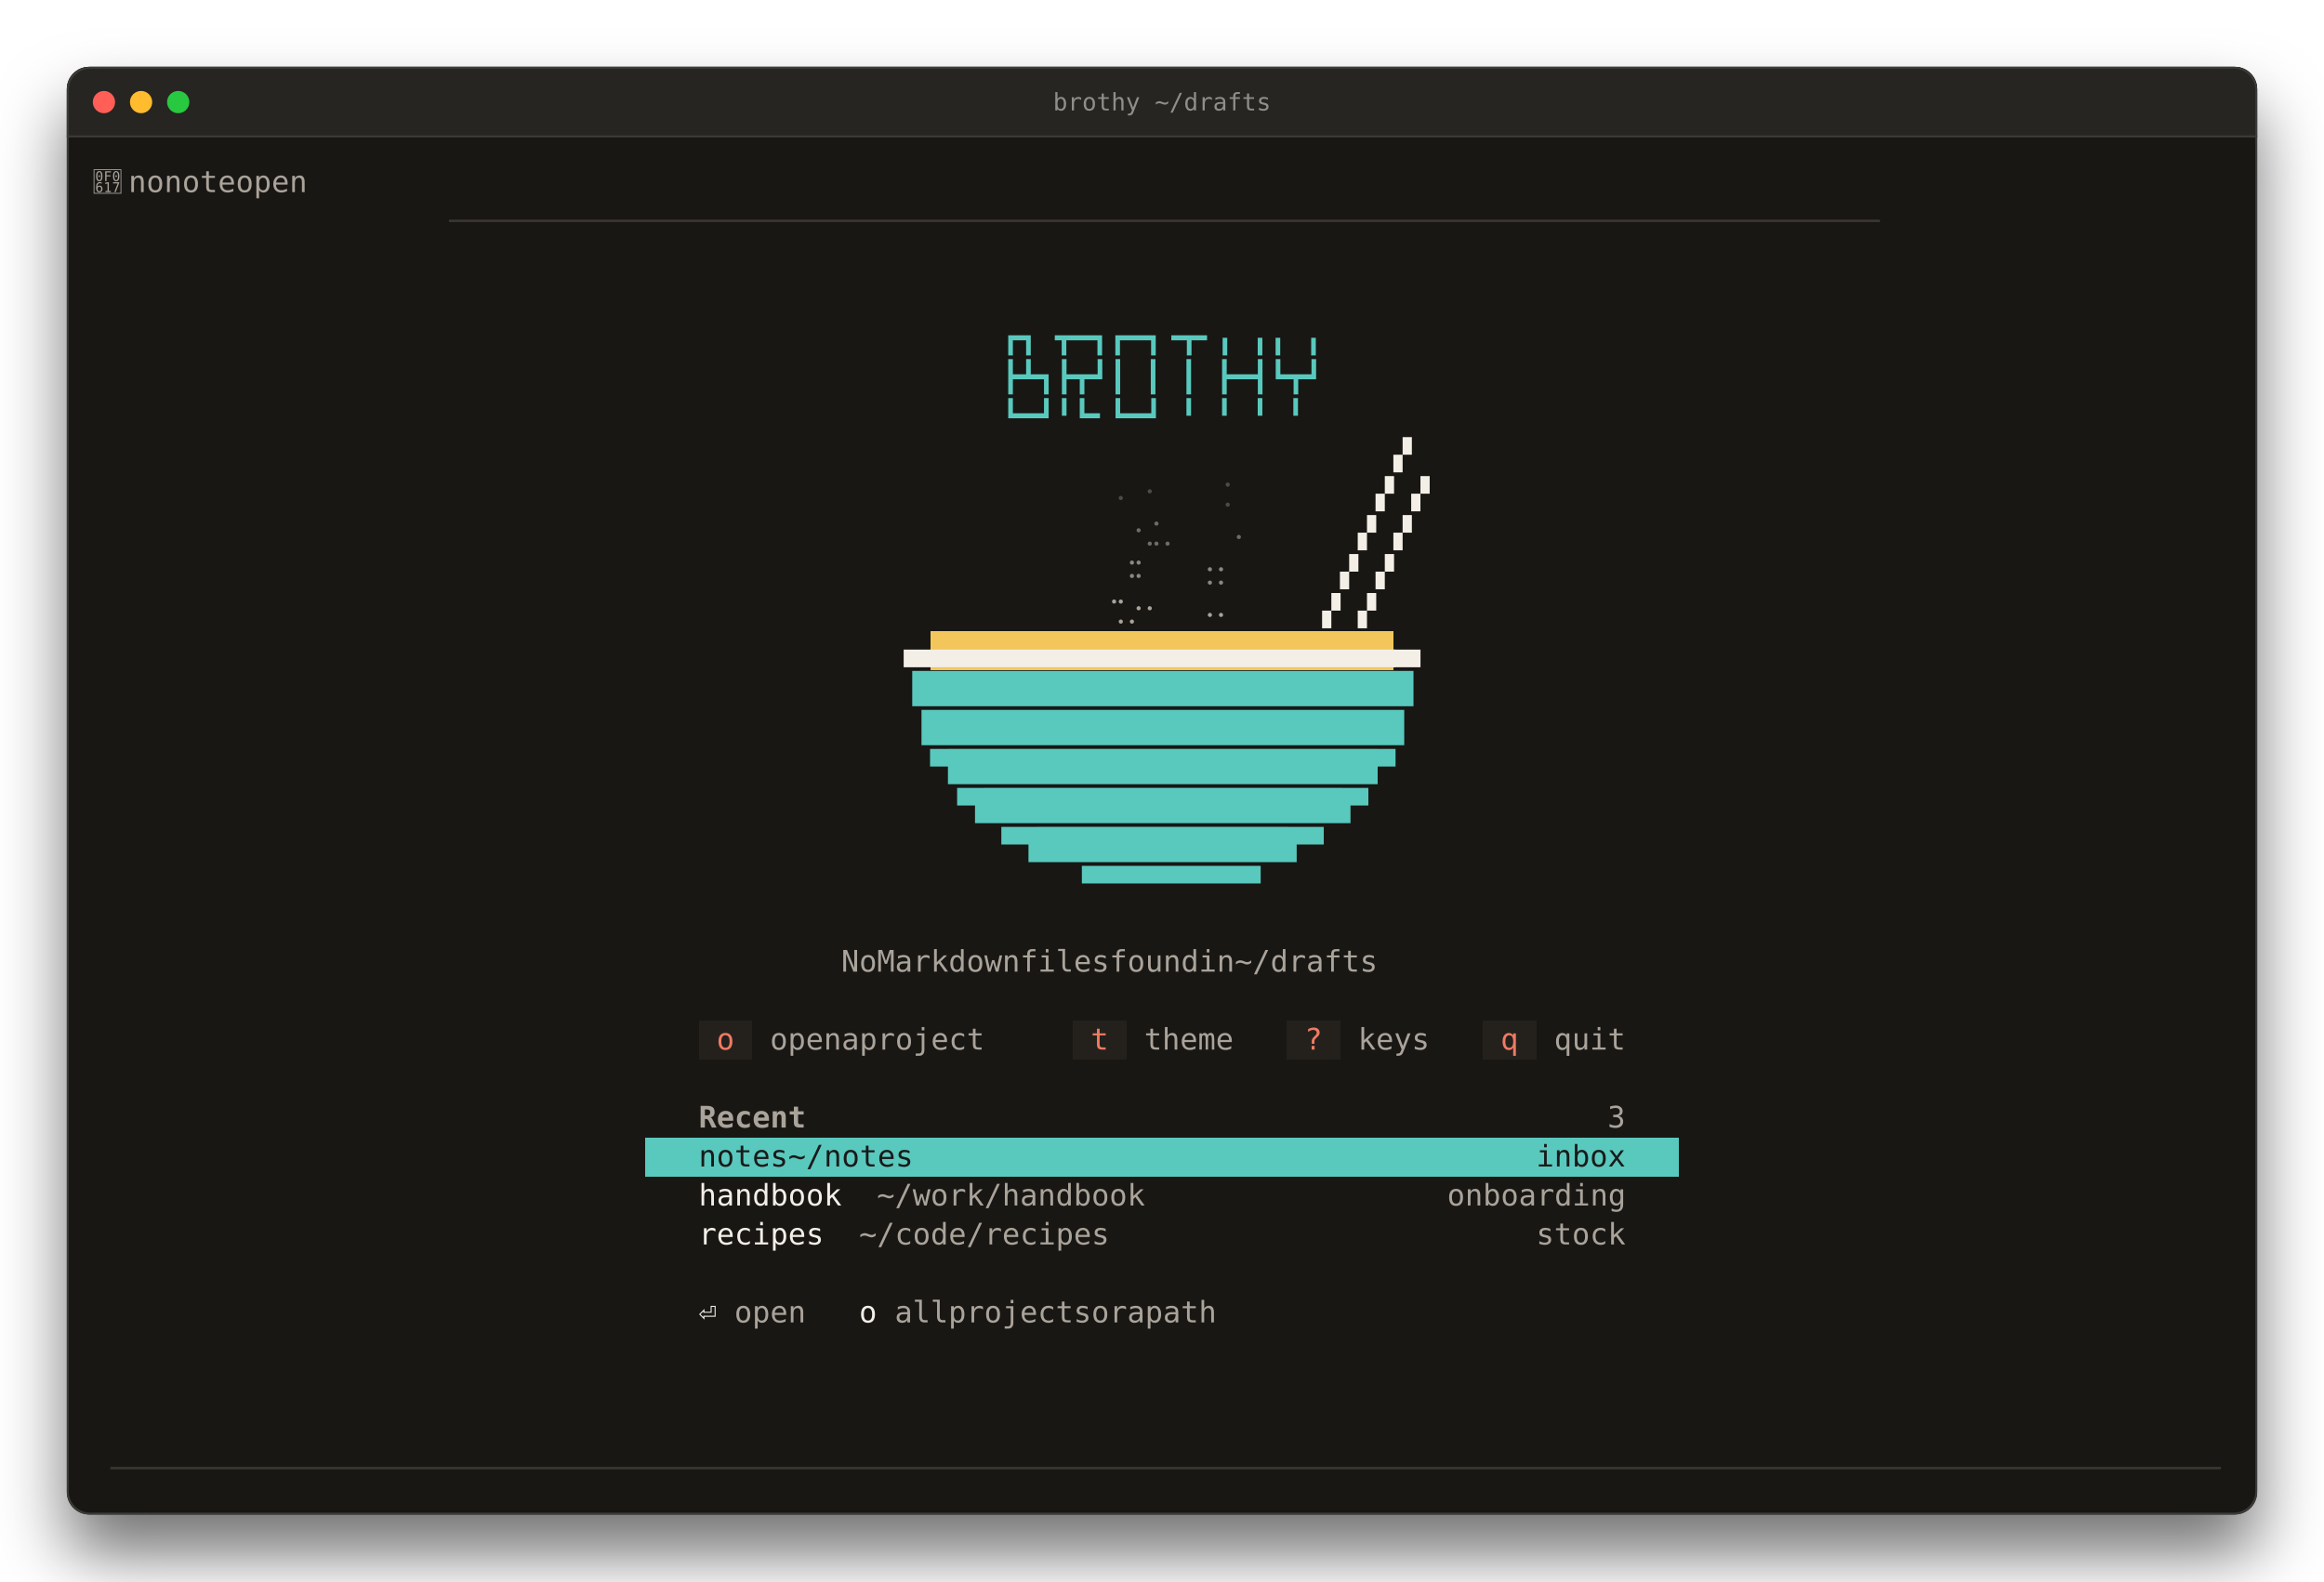
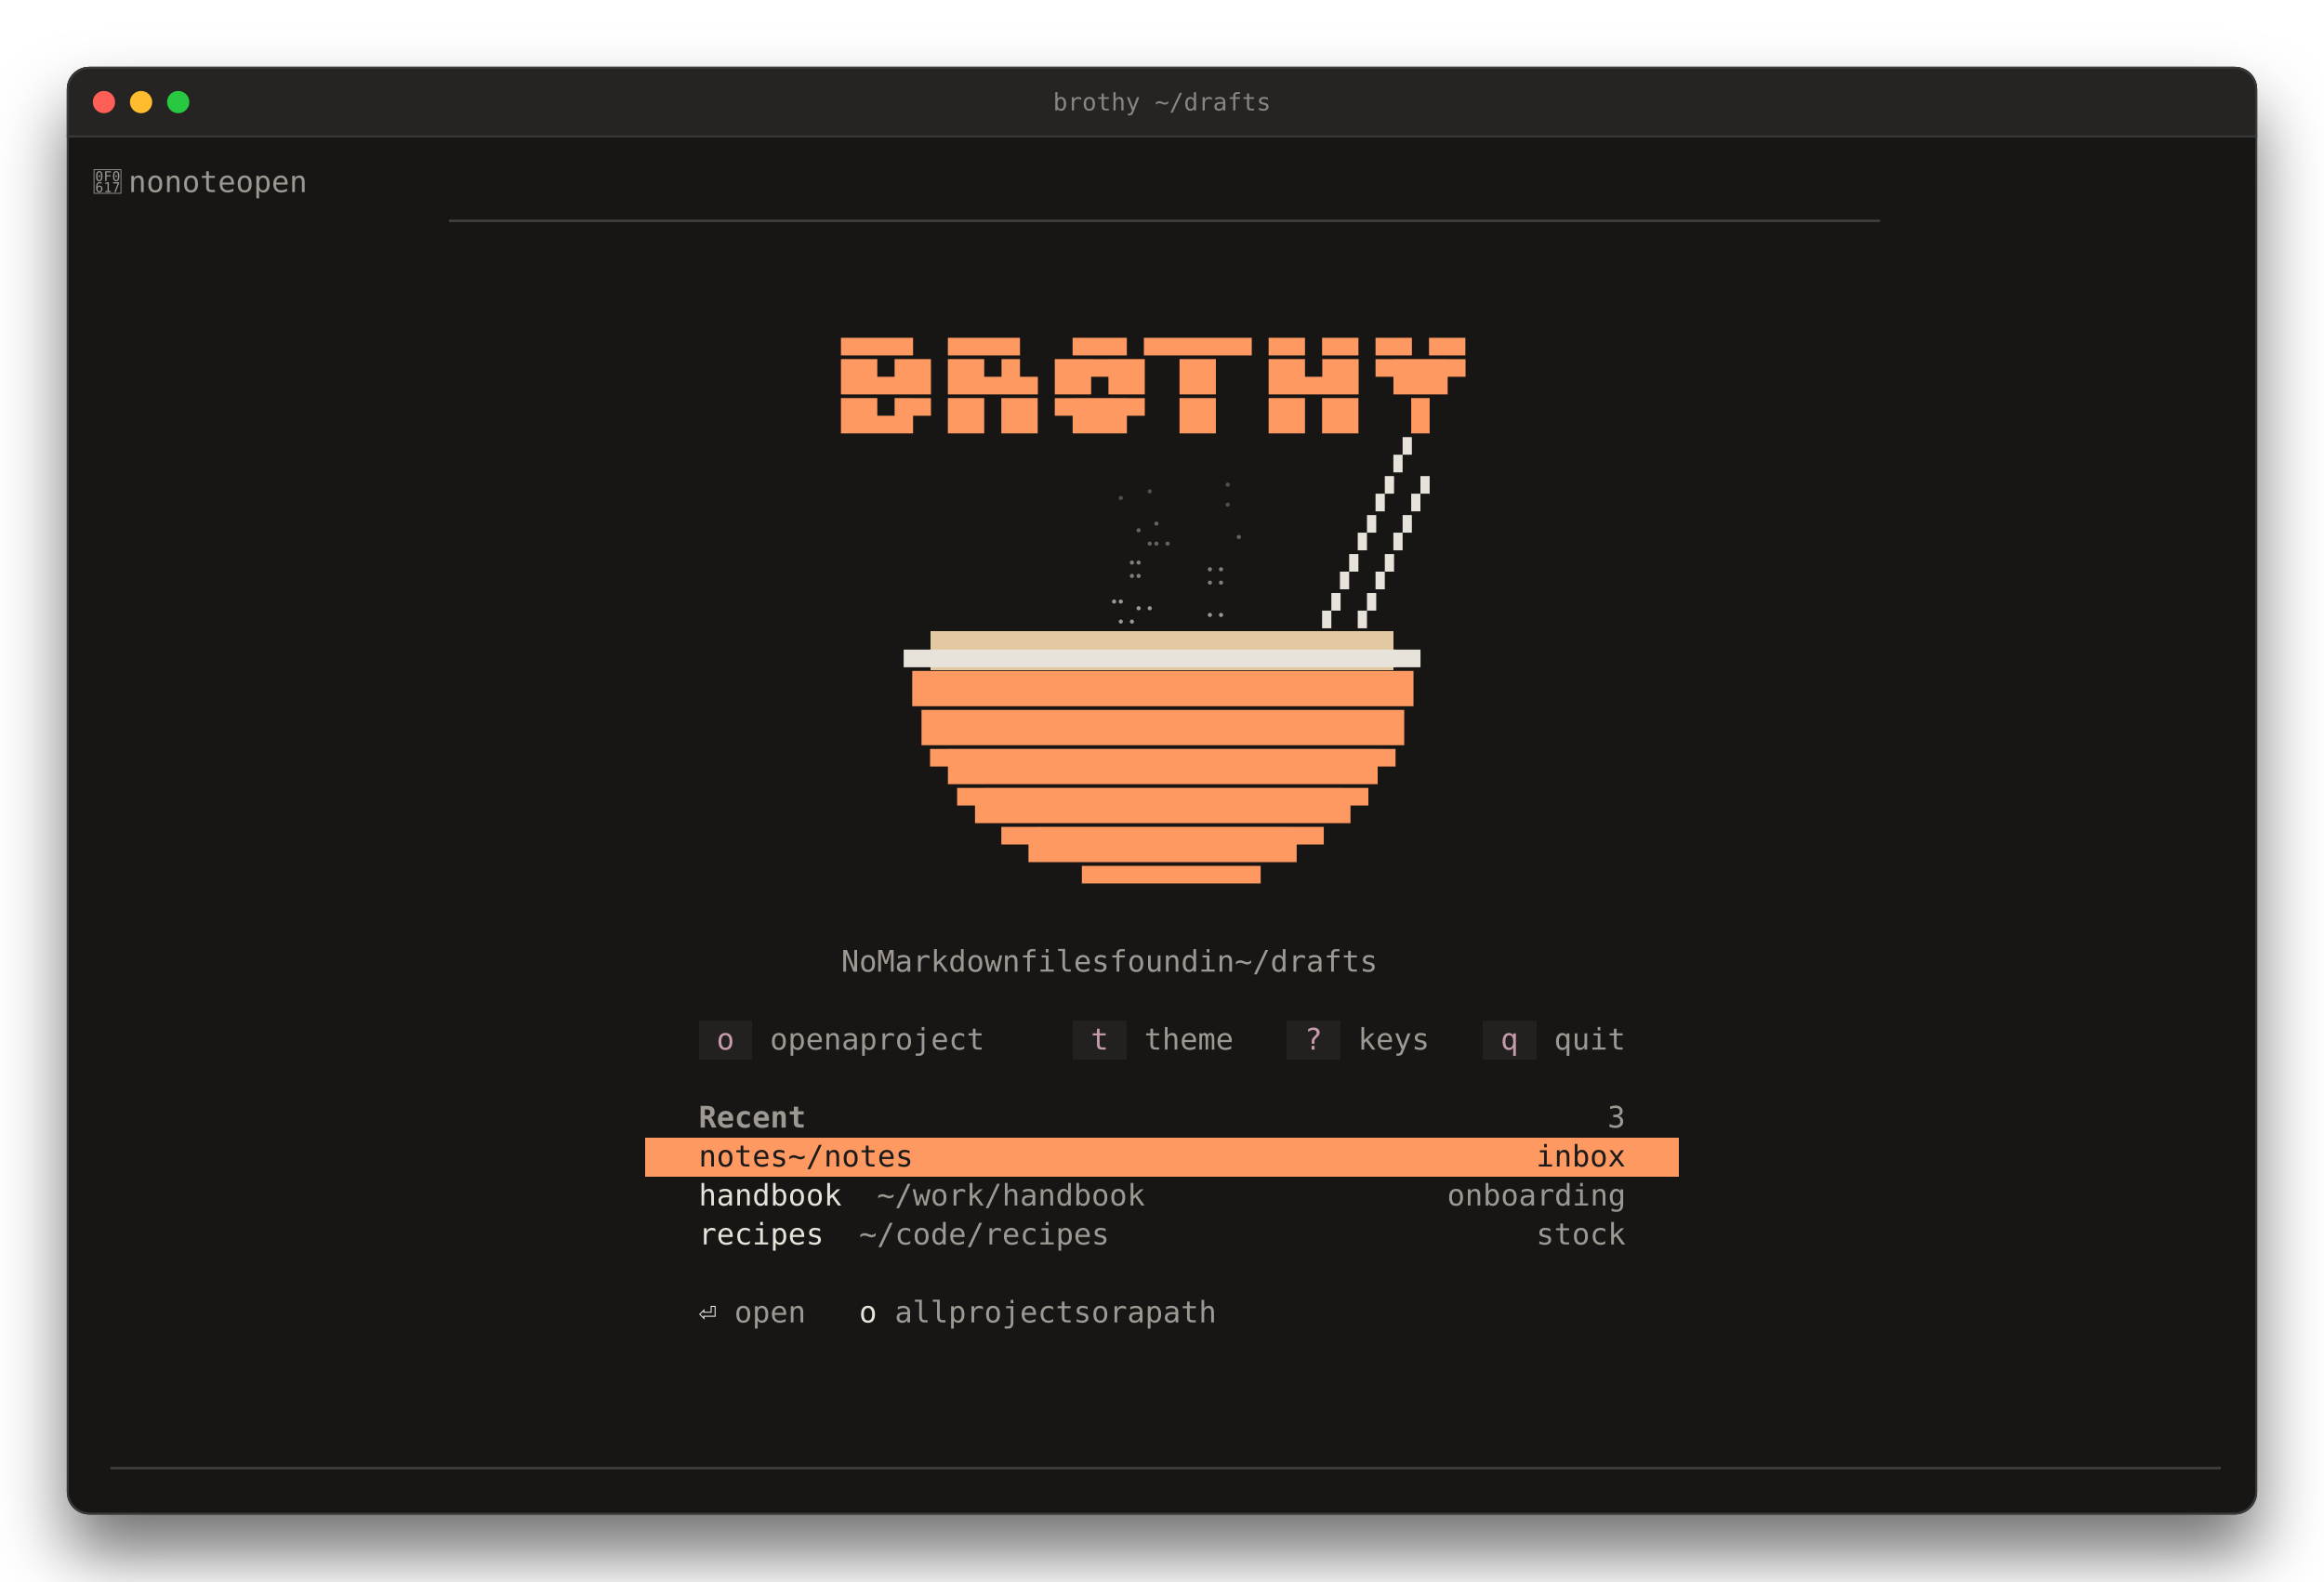
<svg xmlns="http://www.w3.org/2000/svg" width="1252" height="852" viewBox="0 0 1252 852">
  <g transform="translate(36 36)">
    <defs>
      <clipPath id="c-welcome">
        <rect width="1180" height="780" rx="12" />
      </clipPath>
      <filter id="s-welcome" x="-20%" y="-20%" width="140%" height="150%">
        <feGaussianBlur stdDeviation="18" />
      </filter>
    </defs>
    <rect x="0" y="22" width="1180" height="780" rx="12" fill="#000" opacity="0.55" filter="url(#s-welcome)" />
    <g clip-path="url(#c-welcome)">
-       <rect width="1180" height="780" fill="#181714" />
-       <rect width="1180" height="38" fill="#262522" />
-       <rect y="37" width="1180" height="1" fill="#3d3c3a" />
+       <rect width="1180" height="780" fill="#171615" />
+       <rect width="1180" height="38" fill="#252423" />
+       <rect y="37" width="1180" height="1" fill="#3c3b3a" />
      <circle cx="20" cy="19" r="6" fill="#ff5f57" />
      <circle cx="40" cy="19" r="6" fill="#febc2e" />
      <circle cx="60" cy="19" r="6" fill="#28c840" />
-       <text x="590" y="23.5" text-anchor="middle" font-size="13" fill="#908e88" font-family="'JetBrainsMono Nerd Font Mono', 'JetBrains Mono', 'DejaVu Sans Mono', monospace">brothy ~/drafts</text>
+       <text x="590" y="23.5" text-anchor="middle" font-size="13" fill="#898681" font-family="'JetBrainsMono Nerd Font Mono', 'JetBrains Mono', 'DejaVu Sans Mono', monospace">brothy ~/drafts</text>
      <g transform="translate(14 52)" font-family="'JetBrainsMono Nerd Font Mono', 'JetBrains Mono', 'DejaVu Sans Mono', monospace" font-size="16" xml:space="preserve">
        <g shape-rendering="crispEdges">
-           <rect x="451.2" y="252" width="249.6" height="21" fill="#f2c65a" />
-           <rect x="326.4" y="462" width="28.8" height="21" fill="#24211d" />
-           <rect x="528" y="462" width="28.8" height="21" fill="#24211d" />
-           <rect x="643.2" y="462" width="28.8" height="21" fill="#24211d" />
-           <rect x="748.8" y="462" width="28.8" height="21" fill="#24211d" />
-           <rect x="297.6" y="525" width="556.8" height="21" fill="#59c9be" />
+           <rect x="451.2" y="252" width="249.6" height="21" fill="#e3c9a2" />
+           <rect x="326.4" y="462" width="28.8" height="21" fill="#23211f" />
+           <rect x="528" y="462" width="28.8" height="21" fill="#23211f" />
+           <rect x="643.2" y="462" width="28.8" height="21" fill="#23211f" />
+           <rect x="748.8" y="462" width="28.8" height="21" fill="#23211f" />
+           <rect x="297.6" y="525" width="556.8" height="21" fill="#fe9962" />
        </g>
        <g text-rendering="geometricPrecision">
-           <text x="0" y="15.5" fill="#aaa39a">󰘗</text>
-           <text x="19.2 28.8 48 57.6 67.2 76.8 96 105.6 115.2 124.8" y="15.5" fill="#aaa39a">nonoteopen</text>
-           <text x="192 201.6 211.2 220.8 230.4 240 249.6 259.2 268.8 278.4 288 297.6 307.2 316.8 326.4 336 345.6 355.2 364.8 374.4 384 393.6 403.2 412.8 422.4 432 441.6 451.2 460.8 470.4 480 489.6 499.2 508.8 518.4 528 537.6 547.2 556.8 566.4 576 585.6 595.2 604.8 614.4 624 633.6 643.2 652.8 662.4 672 681.6 691.2 700.8 710.4 720 729.6 739.2 748.8 758.4 768 777.6 787.2 796.8 806.4 816 825.6 835.2 844.8 854.4 864 873.6 883.2 892.8 902.4 912 921.6 931.2 940.8 950.4" y="36.5" fill="#3b3630">────────────────────────────────────────────────────────────────────────────────</text>
-           <text x="489.6 499.2" y="99.5" fill="#59c9be">┏┓</text>
-           <text x="518.4 528 537.6 547.2 556.8 566.4 576 585.6 595.2 604.8" y="99.5" fill="#59c9be">┳━┓┏━┓╺┳╸╻</text>
-           <text x="624 633.6" y="99.5" fill="#59c9be">╻╻</text>
-           <text x="652.8" y="99.5" fill="#59c9be">╻</text>
-           <text x="489.6 499.2 508.8 518.4 528 537.6 547.2" y="120.5" fill="#59c9be">┣┻┓┣┳┛┃</text>
-           <text x="566.4" y="120.5" fill="#59c9be">┃</text>
-           <text x="585.6" y="120.5" fill="#59c9be">┃</text>
-           <text x="604.8 614.4 624 633.6 643.2 652.8" y="120.5" fill="#59c9be">┣━┫┗┳┛</text>
-           <text x="489.6 499.2 508.8 518.4 528 537.6 547.2 556.8 566.4" y="141.5" fill="#59c9be">┗━┛╹┗╸┗━┛</text>
-           <text x="585.6" y="141.5" fill="#59c9be">╹</text>
-           <text x="604.8" y="141.5" fill="#59c9be">╹</text>
-           <text x="624" y="141.5" fill="#59c9be">╹</text>
-           <text x="643.2" y="141.5" fill="#59c9be">╹</text>
-           <text x="700.8" y="162.5" fill="#f3efe7">▞</text>
-           <text x="547.2" y="183.5" fill="#514a42">⠠</text>
-           <text x="566.4" y="183.5" fill="#514a42">⠂</text>
-           <text x="604.8" y="183.5" fill="#514a42">⢈</text>
-           <text x="691.2" y="183.5" fill="#f3efe7">▞</text>
-           <text x="710.4" y="183.5" fill="#f3efe7">▞</text>
-           <text x="556.8 566.4 576" y="204.5" fill="#706b64">⠐⣈⡀</text>
-           <text x="614.4" y="204.5" fill="#706b64">⠄</text>
-           <text x="681.6" y="204.5" fill="#f3efe7">▞</text>
-           <text x="700.8" y="204.5" fill="#f3efe7">▞</text>
-           <text x="556.8" y="225.5" fill="#8d877f">⠭</text>
-           <text x="595.2 604.8" y="225.5" fill="#8d877f">⢐⡂</text>
-           <text x="672" y="225.5" fill="#f3efe7">▞</text>
-           <text x="691.2" y="225.5" fill="#f3efe7">▞</text>
-           <text x="547.2 556.8 566.4" y="246.5" fill="#aaa39a">⢉⡐⠂</text>
-           <text x="595.2 604.8" y="246.5" fill="#aaa39a">⠠⠄</text>
-           <text x="662.4" y="246.5" fill="#f3efe7">▞</text>
-           <text x="681.6" y="246.5" fill="#f3efe7">▞</text>
-           <text x="432 441.6" y="267.5" fill="#f3efe7">▗▄</text>
-           <text x="451.2 460.8 470.4 480 489.6 499.2 508.8 518.4 528 537.6 547.2 556.8 566.4 576 585.6 595.2 604.8 614.4 624 633.6 643.2 652.8 662.4 672 681.6 691.2" y="267.5" fill="#f3efe7">▄▄▄▄▄▄▄▄▄▄▄▄▄▄▄▄▄▄▄▄▄▄▄▄▄▄</text>
-           <text x="700.8 710.4" y="267.5" fill="#f3efe7">▄▖</text>
-           <text x="441.6 451.2 460.8 470.4 480 489.6 499.2 508.8 518.4 528 537.6 547.2 556.8 566.4 576 585.6 595.2 604.8 614.4 624 633.6 643.2 652.8 662.4 672 681.6 691.2 700.8" y="288.5" fill="#59c9be">████████████████████████████</text>
-           <text x="441.6 451.2 460.8 470.4 480 489.6 499.2 508.8 518.4 528 537.6 547.2 556.8 566.4 576 585.6 595.2 604.8 614.4 624 633.6 643.2 652.8 662.4 672 681.6 691.2 700.8" y="309.5" fill="#59c9be">▐██████████████████████████▌</text>
-           <text x="451.2 460.8 470.4 480 489.6 499.2 508.8 518.4 528 537.6 547.2 556.8 566.4 576 585.6 595.2 604.8 614.4 624 633.6 643.2 652.8 662.4 672 681.6 691.2" y="330.5" fill="#59c9be">▀████████████████████████▀</text>
-           <text x="460.8 470.4 480 489.6 499.2 508.8 518.4 528 537.6 547.2 556.8 566.4 576 585.6 595.2 604.8 614.4 624 633.6 643.2 652.8 662.4 672 681.6" y="351.5" fill="#59c9be">▝▜████████████████████▛▘</text>
-           <text x="489.6 499.2 508.8 518.4 528 537.6 547.2 556.8 566.4 576 585.6 595.2 604.8 614.4 624 633.6 643.2 652.8" y="372.5" fill="#59c9be">▀▜██████████████▛▀</text>
-           <text x="528 537.6 547.2 556.8 566.4 576 585.6 595.2 604.8 614.4 624" y="393.5" fill="#59c9be">▝▀▀▀▀▀▀▀▀▀▘</text>
-           <text x="403.2 412.8 432 441.6 451.2 460.8 470.4 480 489.6 499.2 518.4 528 537.6 547.2 556.8 576 585.6 595.2 604.8 614.4 633.6 643.2 662.4 672 681.6 691.2 700.8 710.4 720 729.6" y="435.5" fill="#aaa39a">NoMarkdownfilesfoundin~/drafts</text>
-           <text x="336" y="477.5" fill="#ef7b63">o</text>
-           <text x="364.8 374.4 384 393.6 412.8 432 441.6 451.2 460.8 470.4 480 489.6" y="477.5" fill="#aaa39a">openaproject</text>
-           <text x="537.6" y="477.5" fill="#ef7b63">t</text>
-           <text x="566.4 576 585.6 595.2 604.8" y="477.5" fill="#aaa39a">theme</text>
-           <text x="652.8" y="477.5" fill="#ef7b63">?</text>
-           <text x="681.6 691.2 700.8 710.4" y="477.5" fill="#aaa39a">keys</text>
-           <text x="758.4" y="477.5" fill="#ef7b63">q</text>
-           <text x="787.2 796.8 806.4 816" y="477.5" fill="#aaa39a">quit</text>
-           <text x="326.4 336 345.6 355.2 364.8 374.4" y="519.5" fill="#aaa39a" font-weight="700">Recent</text>
-           <text x="816" y="519.5" fill="#aaa39a">3</text>
+           <text x="0" y="15.5" fill="#9d9892">󰘗</text>
+           <text x="19.2 28.8 48 57.6 67.2 76.8 96 105.6 115.2 124.8" y="15.5" fill="#9d9892">nonoteopen</text>
+           <text x="192 201.6 211.2 220.8 230.4 240 249.6 259.2 268.8 278.4 288 297.6 307.2 316.8 326.4 336 345.6 355.2 364.8 374.4 384 393.6 403.2 412.8 422.4 432 441.6 451.2 460.8 470.4 480 489.6 499.2 508.8 518.4 528 537.6 547.2 556.8 566.4 576 585.6 595.2 604.8 614.4 624 633.6 643.2 652.8 662.4 672 681.6 691.2 700.8 710.4 720 729.6 739.2 748.8 758.4 768 777.6 787.2 796.8 806.4 816 825.6 835.2 844.8 854.4 864 873.6 883.2 892.8 902.4 912 921.6 931.2 940.8 950.4" y="36.5" fill="#423f3c">────────────────────────────────────────────────────────────────────────────────</text>
+           <text x="403.2 412.8 422.4 432" y="99.5" fill="#fe9962">▄▄▄▄</text>
+           <text x="460.8 470.4 480 489.6" y="99.5" fill="#fe9962">▄▄▄▄</text>
+           <text x="528 537.6 547.2" y="99.5" fill="#fe9962">▄▄▄</text>
+           <text x="566.4 576 585.6 595.2 604.8 614.4" y="99.5" fill="#fe9962">▄▄▄▄▄▄</text>
+           <text x="633.6 643.2" y="99.5" fill="#fe9962">▄▄</text>
+           <text x="662.4 672" y="99.5" fill="#fe9962">▄▄</text>
+           <text x="691.2 700.8" y="99.5" fill="#fe9962">▄▄</text>
+           <text x="720 729.6" y="99.5" fill="#fe9962">▄▄</text>
+           <text x="403.2 412.8 422.4 432 441.6" y="120.5" fill="#fe9962">██▄██</text>
+           <text x="460.8 470.4 480 489.6 499.2" y="120.5" fill="#fe9962">██▄█▄</text>
+           <text x="518.4 528 537.6 547.2 556.8" y="120.5" fill="#fe9962">██▀██</text>
+           <text x="585.6 595.2" y="120.5" fill="#fe9962">██</text>
+           <text x="633.6 643.2 652.8 662.4 672" y="120.5" fill="#fe9962">██▄██</text>
+           <text x="691.2 700.8 710.4 720 729.6" y="120.5" fill="#fe9962">▀███▀</text>
+           <text x="403.2 412.8 422.4 432 441.6" y="141.5" fill="#fe9962">██▄█▀</text>
+           <text x="460.8 470.4" y="141.5" fill="#fe9962">██</text>
+           <text x="489.6 499.2" y="141.5" fill="#fe9962">██</text>
+           <text x="518.4 528 537.6 547.2 556.8" y="141.5" fill="#fe9962">▀███▀</text>
+           <text x="585.6 595.2" y="141.5" fill="#fe9962">██</text>
+           <text x="633.6 643.2" y="141.5" fill="#fe9962">██</text>
+           <text x="662.4 672" y="141.5" fill="#fe9962">██</text>
+           <text x="710.4" y="141.5" fill="#fe9962">█</text>
+           <text x="700.8" y="162.5" fill="#e7e2da">▞</text>
+           <text x="547.2" y="183.5" fill="#534f4b">⠠</text>
+           <text x="566.4" y="183.5" fill="#534f4b">⠂</text>
+           <text x="604.8" y="183.5" fill="#534f4b">⢈</text>
+           <text x="691.2" y="183.5" fill="#e7e2da">▞</text>
+           <text x="710.4" y="183.5" fill="#e7e2da">▞</text>
+           <text x="556.8 566.4 576" y="204.5" fill="#676460">⠐⣈⡀</text>
+           <text x="614.4" y="204.5" fill="#676460">⠄</text>
+           <text x="681.6" y="204.5" fill="#e7e2da">▞</text>
+           <text x="700.8" y="204.5" fill="#e7e2da">▞</text>
+           <text x="556.8" y="225.5" fill="#827e79">⠭</text>
+           <text x="595.2 604.8" y="225.5" fill="#827e79">⢐⡂</text>
+           <text x="672" y="225.5" fill="#e7e2da">▞</text>
+           <text x="691.2" y="225.5" fill="#e7e2da">▞</text>
+           <text x="547.2 556.8 566.4" y="246.5" fill="#9d9892">⢉⡐⠂</text>
+           <text x="595.2 604.8" y="246.5" fill="#9d9892">⠠⠄</text>
+           <text x="662.4" y="246.5" fill="#e7e2da">▞</text>
+           <text x="681.6" y="246.5" fill="#e7e2da">▞</text>
+           <text x="432 441.6" y="267.5" fill="#e7e2da">▗▄</text>
+           <text x="451.2 460.8 470.4 480 489.6 499.2 508.8 518.4 528 537.6 547.2 556.8 566.4 576 585.6 595.2 604.8 614.4 624 633.6 643.2 652.8 662.4 672 681.6 691.2" y="267.5" fill="#e7e2da">▄▄▄▄▄▄▄▄▄▄▄▄▄▄▄▄▄▄▄▄▄▄▄▄▄▄</text>
+           <text x="700.8 710.4" y="267.5" fill="#e7e2da">▄▖</text>
+           <text x="441.6 451.2 460.8 470.4 480 489.6 499.2 508.8 518.4 528 537.6 547.2 556.8 566.4 576 585.6 595.2 604.8 614.4 624 633.6 643.2 652.8 662.4 672 681.6 691.2 700.8" y="288.5" fill="#fe9962">████████████████████████████</text>
+           <text x="441.6 451.2 460.8 470.4 480 489.6 499.2 508.8 518.4 528 537.6 547.2 556.8 566.4 576 585.6 595.2 604.8 614.4 624 633.6 643.2 652.8 662.4 672 681.6 691.2 700.8" y="309.5" fill="#fe9962">▐██████████████████████████▌</text>
+           <text x="451.2 460.8 470.4 480 489.6 499.2 508.8 518.4 528 537.6 547.2 556.8 566.4 576 585.6 595.2 604.8 614.4 624 633.6 643.2 652.8 662.4 672 681.6 691.2" y="330.5" fill="#fe9962">▀████████████████████████▀</text>
+           <text x="460.8 470.4 480 489.6 499.2 508.8 518.4 528 537.6 547.2 556.8 566.4 576 585.6 595.2 604.8 614.4 624 633.6 643.2 652.8 662.4 672 681.6" y="351.5" fill="#fe9962">▝▜████████████████████▛▘</text>
+           <text x="489.6 499.2 508.8 518.4 528 537.6 547.2 556.8 566.4 576 585.6 595.2 604.8 614.4 624 633.6 643.2 652.8" y="372.5" fill="#fe9962">▀▜██████████████▛▀</text>
+           <text x="528 537.6 547.2 556.8 566.4 576 585.6 595.2 604.8 614.4 624" y="393.5" fill="#fe9962">▝▀▀▀▀▀▀▀▀▀▘</text>
+           <text x="403.2 412.8 432 441.6 451.2 460.8 470.4 480 489.6 499.2 518.4 528 537.6 547.2 556.8 576 585.6 595.2 604.8 614.4 633.6 643.2 662.4 672 681.6 691.2 700.8 710.4 720 729.6" y="435.5" fill="#9d9892">NoMarkdownfilesfoundin~/drafts</text>
+           <text x="336" y="477.5" fill="#c69bab">o</text>
+           <text x="364.8 374.4 384 393.6 412.8 432 441.6 451.2 460.8 470.4 480 489.6" y="477.5" fill="#9d9892">openaproject</text>
+           <text x="537.6" y="477.5" fill="#c69bab">t</text>
+           <text x="566.4 576 585.6 595.2 604.8" y="477.5" fill="#9d9892">theme</text>
+           <text x="652.8" y="477.5" fill="#c69bab">?</text>
+           <text x="681.6 691.2 700.8 710.4" y="477.5" fill="#9d9892">keys</text>
+           <text x="758.4" y="477.5" fill="#c69bab">q</text>
+           <text x="787.2 796.8 806.4 816" y="477.5" fill="#9d9892">quit</text>
+           <text x="326.4 336 345.6 355.2 364.8 374.4" y="519.5" fill="#9d9892" font-weight="700">Recent</text>
+           <text x="816" y="519.5" fill="#9d9892">3</text>
          <text x="326.4 336 345.6 355.2 364.8 393.6 403.2 412.8 422.4 432 441.6 451.2" y="540.5" fill="#1a1a1a">notes~/notes</text>
          <text x="777.6 787.2 796.8 806.4 816" y="540.5" fill="#1a1a1a">inbox</text>
-           <text x="326.4 336 345.6 355.2 364.8 374.4 384 393.6" y="561.5" fill="#f3efe7">handbook</text>
-           <text x="422.4 432 441.6 451.2 460.8 470.4 480 489.6 499.2 508.8 518.4 528 537.6 547.2 556.8" y="561.5" fill="#aaa39a">~/work/handbook</text>
-           <text x="729.6 739.2 748.8 758.4 768 777.6 787.2 796.8 806.4 816" y="561.5" fill="#aaa39a">onboarding</text>
-           <text x="326.4 336 345.6 355.2 364.8 374.4 384" y="582.5" fill="#f3efe7">recipes</text>
-           <text x="412.8 422.4 432 441.6 451.2 460.8 470.4 480 489.6 499.2 508.8 518.4 528 537.6" y="582.5" fill="#aaa39a">~/code/recipes</text>
-           <text x="777.6 787.2 796.8 806.4 816" y="582.5" fill="#aaa39a">stock</text>
-           <text x="326.4" y="624.5" fill="#f3efe7">⏎</text>
-           <text x="345.6 355.2 364.8 374.4" y="624.5" fill="#aaa39a">open</text>
-           <text x="412.8" y="624.5" fill="#f3efe7">o</text>
-           <text x="432 441.6 451.2 470.4 480 489.6 499.2 508.8 518.4 528 537.6 556.8 566.4 585.6 604.8 614.4 624 633.6" y="624.5" fill="#aaa39a">allprojectsorapath</text>
-           <text x="9.6 19.2 28.8 38.4 48 57.6 67.2 76.8 86.4 96 105.6 115.2 124.8 134.4 144 153.6 163.2 172.8 182.4 192 201.6 211.2 220.8 230.4 240 249.6 259.2 268.8 278.4 288 297.6 307.2 316.8 326.4 336 345.6 355.2 364.8 374.4 384 393.6 403.2 412.8 422.4 432 441.6 451.2 460.8 470.4 480 489.6 499.2 508.8 518.4 528 537.6 547.2 556.8 566.4 576 585.6 595.2 604.8 614.4 624 633.6 643.2 652.8 662.4 672 681.6 691.2 700.8 710.4 720 729.6 739.2 748.8 758.4 768 777.6 787.2 796.8 806.4 816 825.6 835.2 844.8 854.4 864 873.6 883.2 892.8 902.4 912 921.6 931.2 940.8 950.4 960 969.6 979.2 988.8 998.4 1008 1017.6 1027.2 1036.8 1046.4 1056 1065.6 1075.2 1084.8 1094.4 1104 1113.6 1123.2 1132.8" y="708.5" fill="#3b3630">──────────────────────────────────────────────────────────────────────────────────────────────────────────────────────</text>
+           <text x="326.4 336 345.6 355.2 364.8 374.4 384 393.6" y="561.5" fill="#e7e2da">handbook</text>
+           <text x="422.4 432 441.6 451.2 460.8 470.4 480 489.6 499.2 508.8 518.4 528 537.6 547.2 556.8" y="561.5" fill="#9d9892">~/work/handbook</text>
+           <text x="729.6 739.2 748.8 758.4 768 777.6 787.2 796.8 806.4 816" y="561.5" fill="#9d9892">onboarding</text>
+           <text x="326.4 336 345.6 355.2 364.8 374.4 384" y="582.5" fill="#e7e2da">recipes</text>
+           <text x="412.8 422.4 432 441.6 451.2 460.8 470.4 480 489.6 499.2 508.8 518.4 528 537.6" y="582.5" fill="#9d9892">~/code/recipes</text>
+           <text x="777.6 787.2 796.8 806.4 816" y="582.5" fill="#9d9892">stock</text>
+           <text x="326.4" y="624.5" fill="#e7e2da">⏎</text>
+           <text x="345.6 355.2 364.8 374.4" y="624.5" fill="#9d9892">open</text>
+           <text x="412.8" y="624.5" fill="#e7e2da">o</text>
+           <text x="432 441.6 451.2 470.4 480 489.6 499.2 508.8 518.4 528 537.6 556.8 566.4 585.6 604.8 614.4 624 633.6" y="624.5" fill="#9d9892">allprojectsorapath</text>
+           <text x="9.6 19.2 28.8 38.4 48 57.6 67.2 76.8 86.4 96 105.6 115.2 124.8 134.4 144 153.6 163.2 172.8 182.4 192 201.6 211.2 220.8 230.4 240 249.6 259.2 268.8 278.4 288 297.6 307.2 316.8 326.4 336 345.6 355.2 364.8 374.4 384 393.6 403.2 412.8 422.4 432 441.6 451.2 460.8 470.4 480 489.6 499.2 508.8 518.4 528 537.6 547.2 556.8 566.4 576 585.6 595.2 604.8 614.4 624 633.6 643.2 652.8 662.4 672 681.6 691.2 700.8 710.4 720 729.6 739.2 748.8 758.4 768 777.6 787.2 796.8 806.4 816 825.6 835.2 844.8 854.4 864 873.6 883.2 892.8 902.4 912 921.6 931.2 940.8 950.4 960 969.6 979.2 988.8 998.4 1008 1017.6 1027.2 1036.8 1046.4 1056 1065.6 1075.2 1084.8 1094.4 1104 1113.6 1123.2 1132.8" y="708.5" fill="#423f3c">──────────────────────────────────────────────────────────────────────────────────────────────────────────────────────</text>
        </g>
      </g>
    </g>
-     <rect x="0.5" y="0.5" width="1179" height="779" rx="12" fill="none" stroke="#3d3c3a" />
+     <rect x="0.5" y="0.5" width="1179" height="779" rx="12" fill="none" stroke="#3c3b3a" />
  </g>
</svg>
